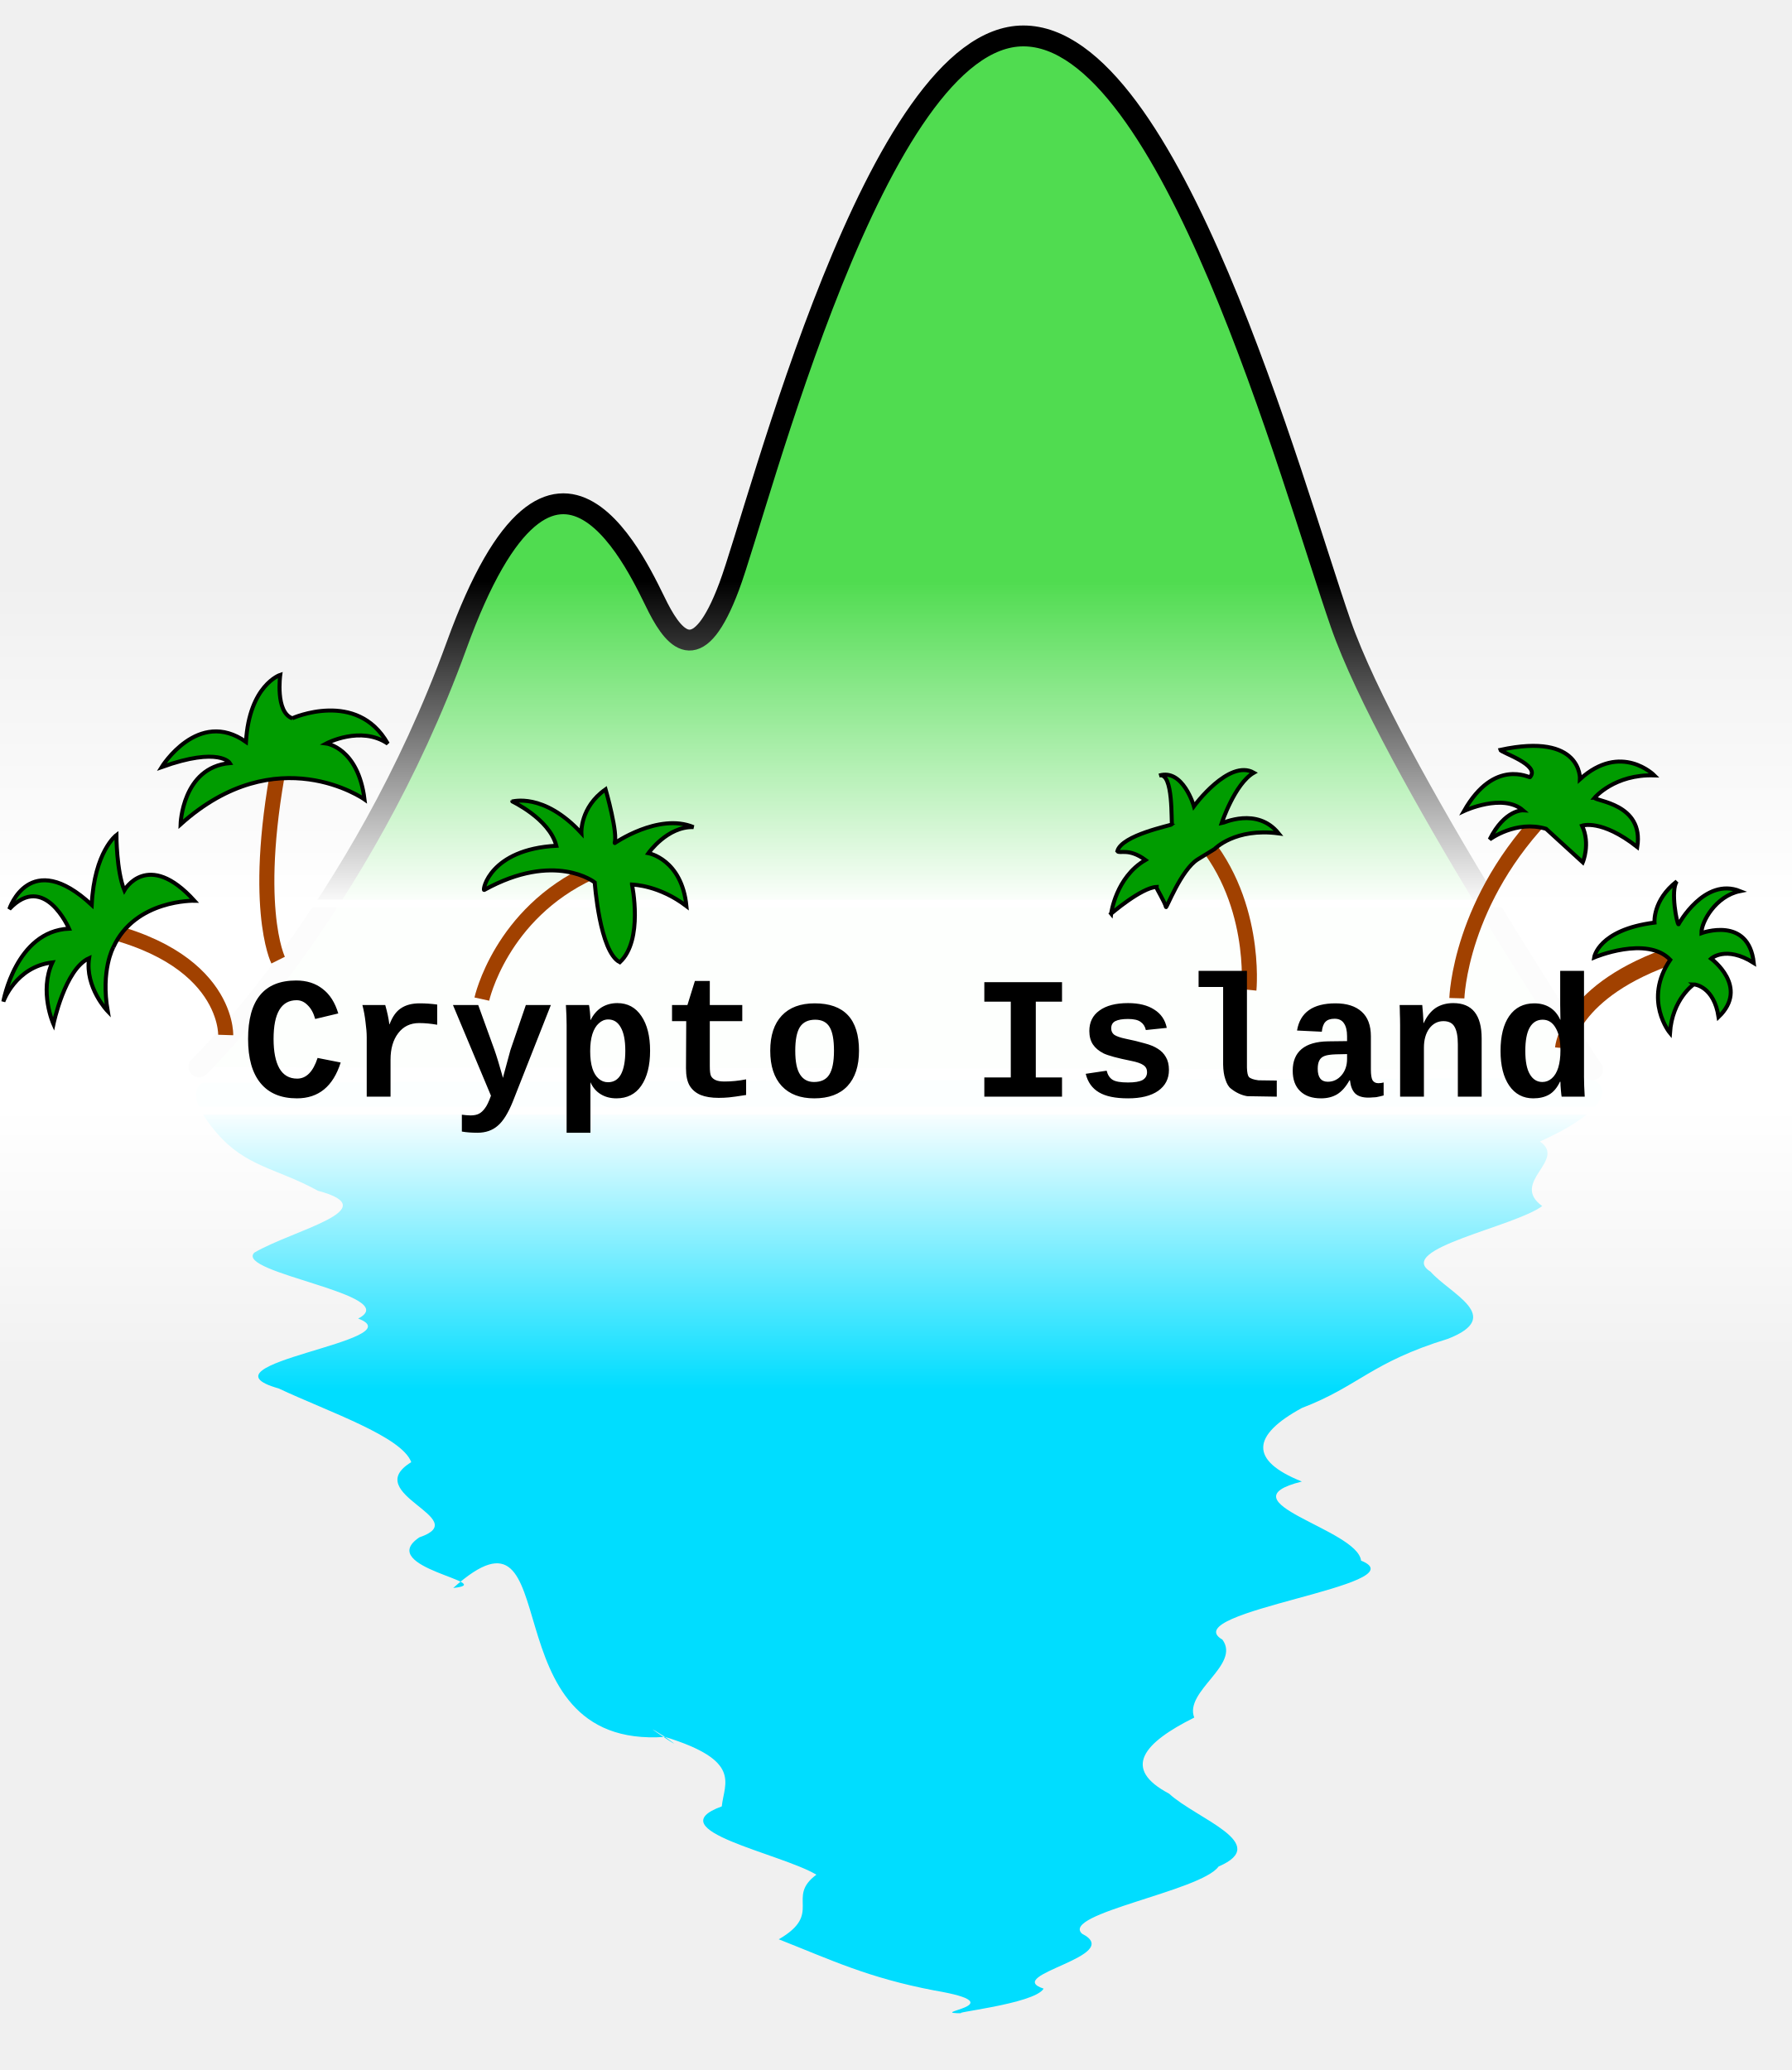
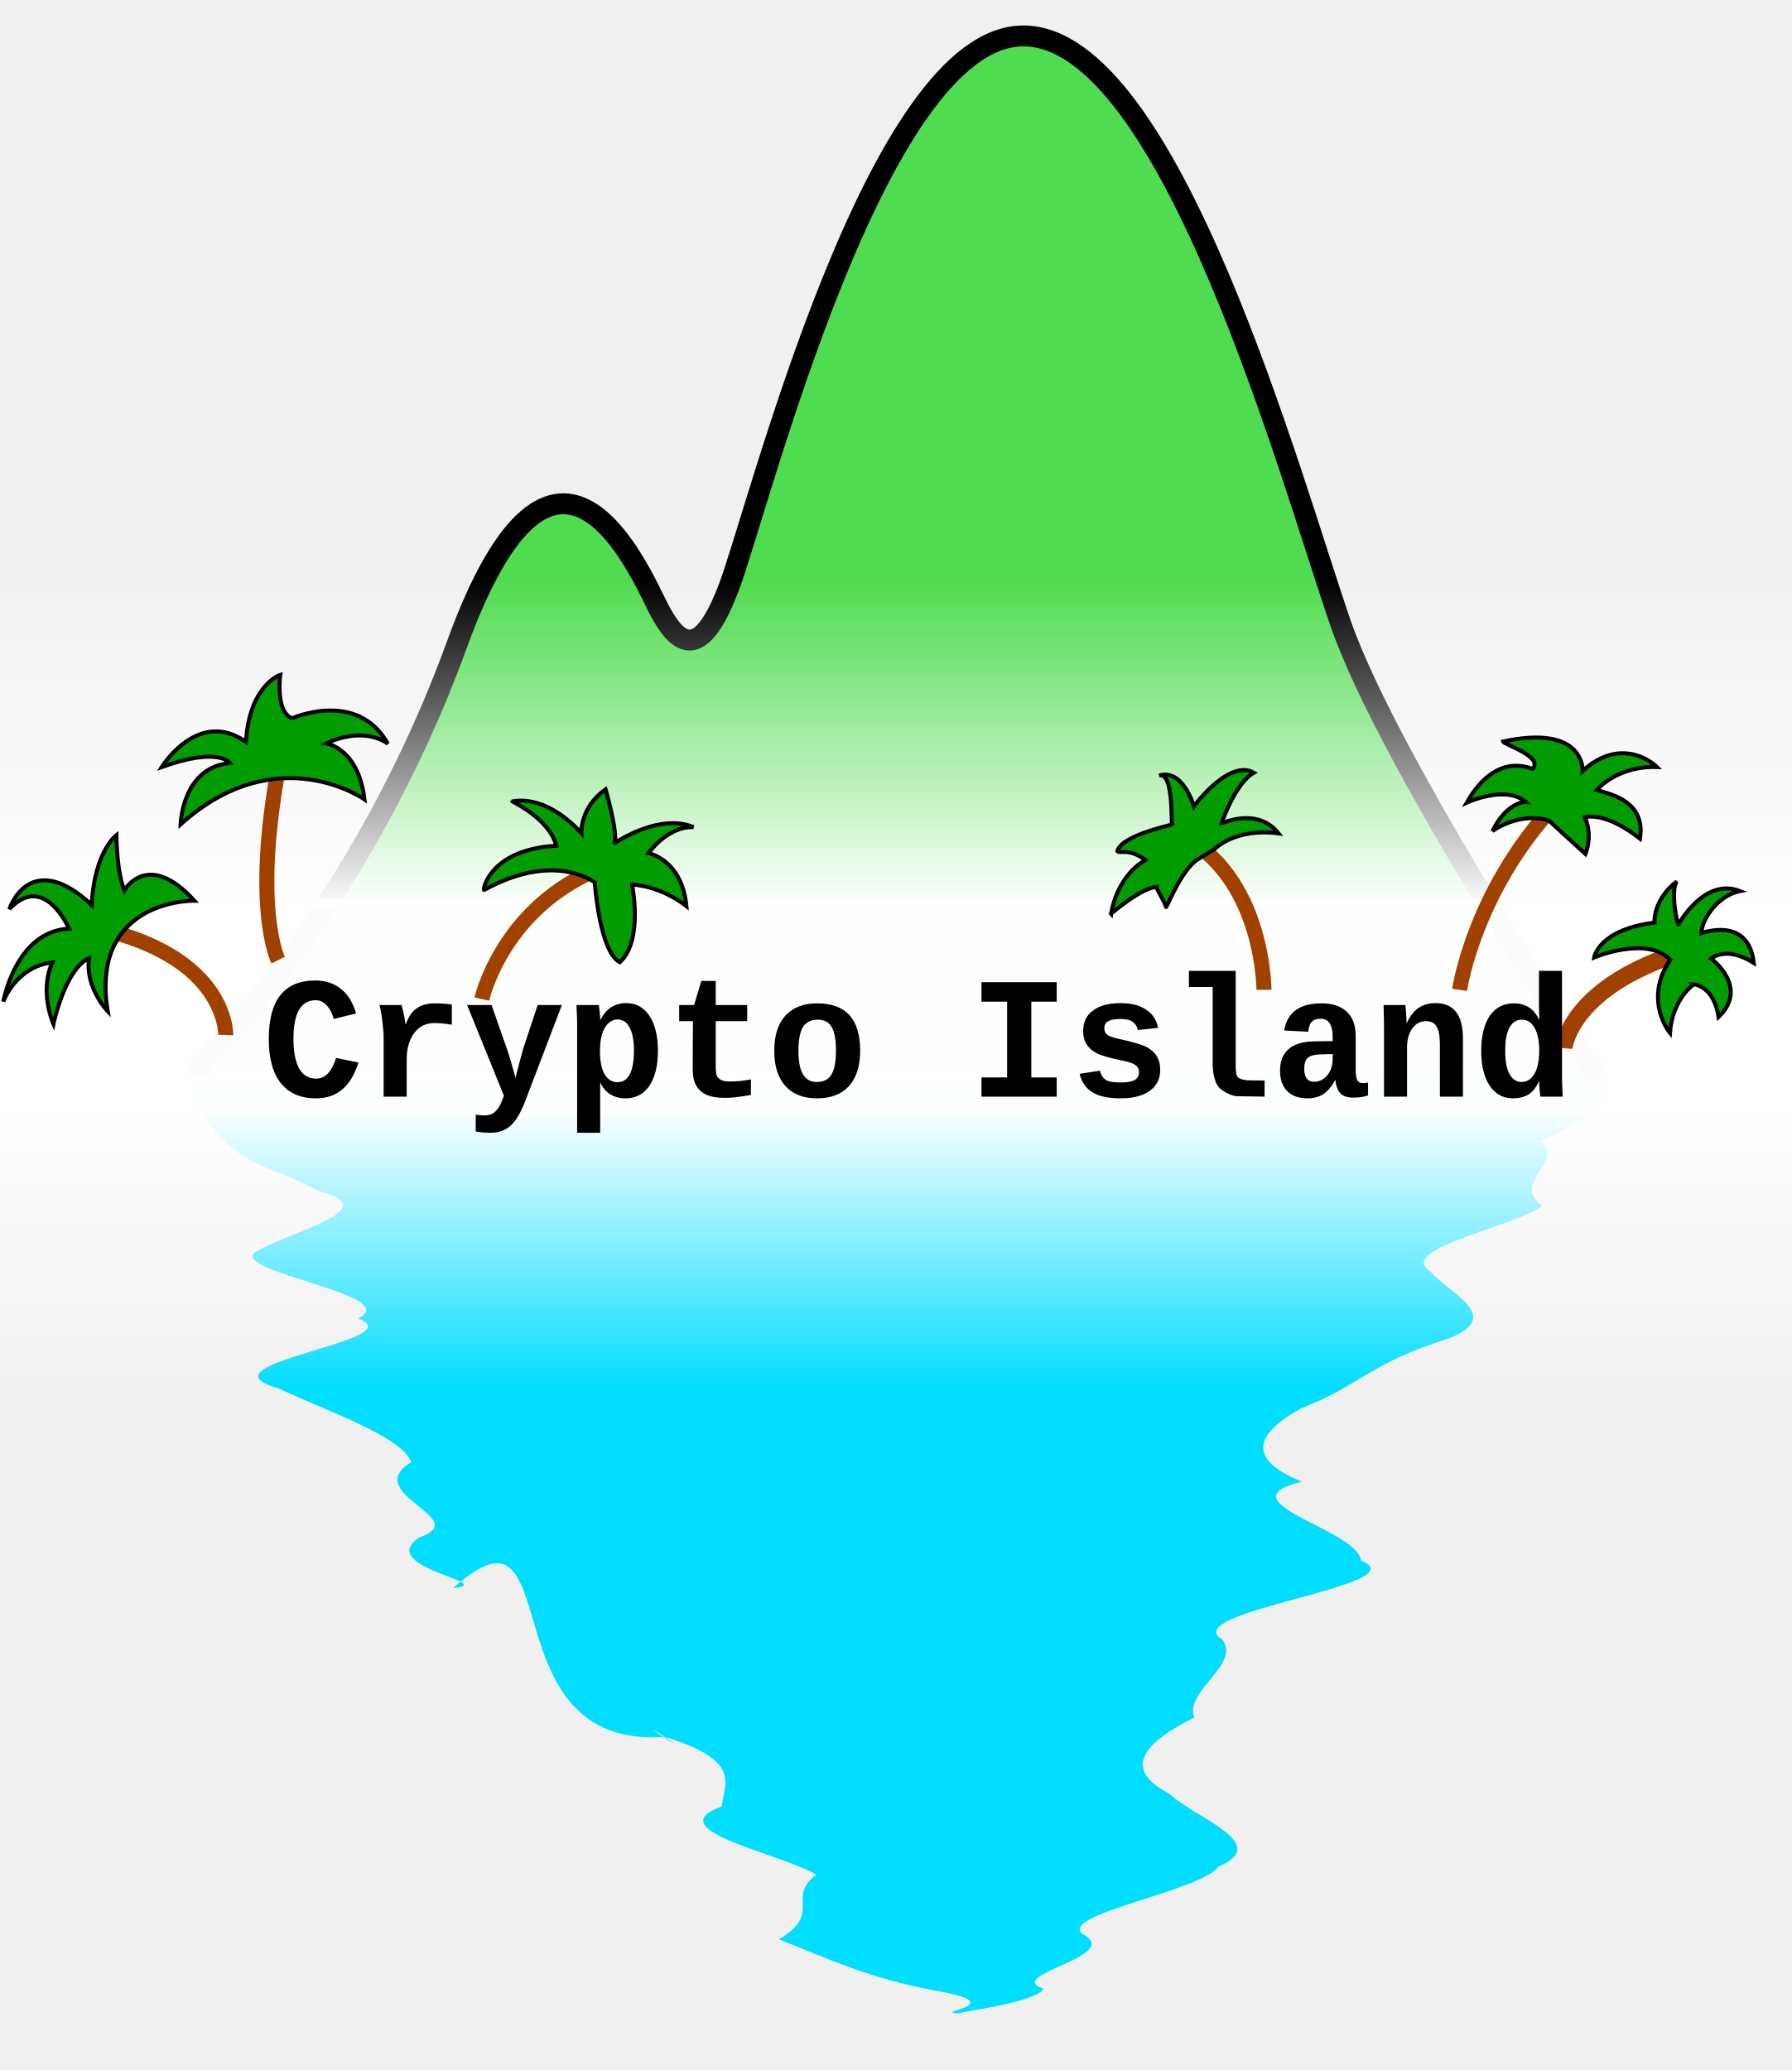
<svg xmlns="http://www.w3.org/2000/svg" xmlns:xlink="http://www.w3.org/1999/xlink" id="svg3722" version="1.1" viewBox="0 0 119.062 137.583" height="520" width="100%" style="enable-background:new">
  <defs id="defs3716">
    <linearGradient id="linearGradient4980">
      <stop style="stop-color:#ffffff;stop-opacity:1;" offset="0" id="stop4976" />
      <stop style="stop-color:#ffffff;stop-opacity:0;" offset="1" id="stop4978" />
    </linearGradient>
    <linearGradient id="linearGradient4829">
      <stop style="stop-color:#ffffff;stop-opacity:1" offset="0" id="stop4821" />
      <stop style="stop-color:#ffffff;stop-opacity:0" offset="1" id="stop4827" />
    </linearGradient>
    <linearGradient id="linearGradient4695">
      <stop id="stop4689" offset="0" style="stop-color:#ffffff;stop-opacity:1" />
      <stop style="stop-color:#ffffff;stop-opacity:0.959" offset="0.25" id="stop4691" />
      <stop id="stop4697" offset="0.405" style="stop-color:#ffffff;stop-opacity:0.19" />
      <stop id="stop4693" offset="1" style="stop-color:#ffffff;stop-opacity:0" />
    </linearGradient>
    <linearGradient id="linearGradient4683">
      <stop style="stop-color:#ffffff;stop-opacity:1" offset="0" id="stop4679" />
      <stop id="stop4685" offset="0.15" style="stop-color:#ffffff;stop-opacity:0.959" />
      <stop style="stop-color:#ffffff;stop-opacity:0" offset="1" id="stop4681" />
    </linearGradient>
    <linearGradient id="linearGradient1589">
      <stop id="stop1585" offset="0" style="stop-color:#ffffff;stop-opacity:1" />
      <stop id="stop1587" offset="1" style="stop-color:#ffffff;stop-opacity:0" />
    </linearGradient>
    <linearGradient id="linearGradient911-7">
      <stop style="stop-color:#00ddff;stop-opacity:1" offset="0" id="stop907" />
      <stop style="stop-color:#00ddff;stop-opacity:0" offset="1" id="stop909" />
    </linearGradient>
    <linearGradient id="linearGradient966">
      <stop id="stop962" offset="0" style="stop-color:#009cff;stop-opacity:1" />
      <stop id="stop964" offset="1" style="stop-color:#009cff;stop-opacity:0" />
    </linearGradient>
    <linearGradient xlink:href="#linearGradient966" id="linearGradient960" x1="105.332" y1="167.657" x2="105.051" y2="115.799" gradientUnits="userSpaceOnUse" />
    <linearGradient xlink:href="#linearGradient966" id="linearGradient986" gradientUnits="userSpaceOnUse" x1="104.963" y1="31.079" x2="105.477" y2="78.038" gradientTransform="matrix(1.366772,0,0,-1,-39.72688,196.1525)" />
    <linearGradient xlink:href="#linearGradient966" id="linearGradient1799" gradientUnits="userSpaceOnUse" gradientTransform="matrix(1.640726,0,0,-1.393421,-68.16271,217.8736)" x1="108.265" y1="31" x2="108.265" y2="77.233" />
    <linearGradient xlink:href="#linearGradient911-7" id="linearGradient913" gradientUnits="userSpaceOnUse" gradientTransform="matrix(1.503783,0,0,-1.283856,-53.55037,195.9426)" x1="106.339" y1="31.412" x2="106.339" y2="78.101" />
    <linearGradient xlink:href="#linearGradient1589" id="linearGradient1577" gradientUnits="userSpaceOnUse" x1="107.258" y1="91.838" x2="107.258" y2="107.553" gradientTransform="translate(0,-185.0388)" />
    <linearGradient xlink:href="#linearGradient1589" id="linearGradient1573" x1="106.883" y1="106.805" x2="107.07" y2="91.65" gradientUnits="userSpaceOnUse" gradientTransform="translate(6.024639,-189.1393)" />
    <linearGradient xlink:href="#linearGradient1589" id="linearGradient1695" gradientUnits="userSpaceOnUse" gradientTransform="matrix(1.048428,0,0,4.701912,-48.70342,-563.6266)" x1="106.883" y1="105.53" x2="106.883" y2="103.842" />
    <linearGradient xlink:href="#linearGradient4683" id="linearGradient1726" gradientUnits="userSpaceOnUse" gradientTransform="matrix(1.048429,0,0,4.604902,-48.70342,-425.1219)" x1="106.883" y1="106.389" x2="106.883" y2="94.898" />
    <linearGradient xlink:href="#linearGradient4695" id="linearGradient4687" gradientUnits="userSpaceOnUse" gradientTransform="matrix(1.048429,0,0,4.604902,-48.70342,-425.1219)" x1="106.883" y1="106.389" x2="106.883" y2="94.898" />
    <linearGradient xlink:href="#linearGradient4829" id="linearGradient4833" x1="62.177" y1="52.882" x2="62.177" y2="37.007" gradientUnits="userSpaceOnUse" />
    <radialGradient xlink:href="#linearGradient4829" id="radialGradient4972" cx="59.531" cy="52.282" fx="59.531" fy="52.282" r="59.531" gradientTransform="matrix(1.413333,6.4270074e-8,-3.5065601e-8,0.7711113,-22.62187,12.16888)" gradientUnits="userSpaceOnUse" />
    <radialGradient xlink:href="#linearGradient4980" id="radialGradient4984" cx="59.531" cy="84.027" fx="59.531" fy="84.027" r="51.594" gradientTransform="matrix(1.985897,1.6038333e-7,-4.2761978e-8,0.529487,-57.23649,22.21434)" gradientUnits="userSpaceOnUse" />
    <linearGradient xlink:href="#linearGradient4980" id="linearGradient5545" x1="34.018" y1="140.518" x2="178.405" y2="140.518" gradientUnits="userSpaceOnUse" gradientTransform="matrix(0.1502618,0,0,3.7093,-65.43658,-458.7228)" />
    <linearGradient xlink:href="#linearGradient4980" id="linearGradient5545-5" x1="34.018" y1="140.518" x2="178.405" y2="140.518" gradientUnits="userSpaceOnUse" gradientTransform="matrix(0.1301047,0,0,3.709299,69.12828,-458.7228)" />
  </defs>
  <g id="layer3" style="display:inline;opacity:1" transform="translate(-46.64083,-23.85)">
    <path id="path4703" d="m 60.128,95.818 c 0,0 -1.493,0.529 0.928,3.346 1.942,2.259 4.001,2.335 6.719,3.832 4.617,1.228 -1.661,2.6 -4.234,4.111 -1.337,1.352 9.978,2.814 6.901,4.381 3.882,1.458 -11.093,3.008 -5.282,4.645 3.31,1.556 8.186,3.19 8.812,4.9 -3.454,2.108 4.218,3.746 0.539,4.997 -3.006,2.02 5.383,3.028 2.25,3.366 7.813,-7.008 2.053,10.752 14.073,9.897 4.517,1.47 -2.209,-1.79 0,0 2.211,1.559 -2.639,-1.662 0,0 5.143,1.582 3.938,3.059 3.774,4.619 -4.31,1.571 3.869,3.103 6.289,4.539 -2.059,1.522 0.478,2.57 -2.501,4.295 3.516,1.387 5.913,2.552 10.336,3.4 5.688,0.964 -0.888,1.517 1.919,1.517 -1.256,0 4.742,-0.596 5.346,-1.638 -2.785,-0.91 5.471,-2.16 2.555,-3.65 -1.462,-1.322 7.919,-2.834 9.071,-4.466 3.567,-1.529 -1.462,-3.163 -3.29,-4.845 -3.139,-1.656 -1.731,-3.36 1.675,-5.055 -0.688,-1.755 3.101,-3.501 1.873,-5.179 -3.225,-1.863 13.232,-3.641 9.212,-5.253 -0.231,-2.095 -9.342,-3.907 -3.934,-5.257 -3.514,-1.403 -3.331,-3.075 7.5e-4,-4.888 3.819,-1.464 4.571,-3.019 9.717,-4.601 3.783,-1.482 0.122,-2.986 -1.163,-4.457 -2.4,-1.508 5.568,-2.982 7.418,-4.363 -2.173,-1.583 1.66,-3.043 -0.15,-4.291 5.651,-2.559 4.381,-4.224 2.75,-4.224" style="display:inline;opacity:1;fill:#00ddff;fill-opacity:1;stroke:none;stroke-width:1.34;stroke-linecap:round;stroke-linejoin:miter;stroke-miterlimit:4;stroke-dasharray:none;stroke-dashoffset:0;stroke-opacity:1" />
    <path id="path4705" d="m 59.87,94.758 c 0,0 10.716,-10.387 17.122,-28.033 6.608,-18.205 12.221,-4.741 13.398,-2.465 1.177,2.276 2.716,3.888 4.707,-1.422 1.992,-5.31 9.777,-36.6 19.553,-36.6 9.777,0 17.833,29.678 21.092,39.065 3.259,9.387 16.732,29.648 16.732,29.648" style="display:inline;opacity:1;fill:#50dc50;fill-opacity:1;stroke:#000000;stroke-width:1.387;stroke-linecap:round;stroke-linejoin:miter;stroke-miterlimit:4;stroke-dasharray:none;stroke-dashoffset:0;stroke-opacity:1;enable-background:new" />
  </g>
  <g id="layer2" style="display:inline">
    <rect style="fill:url(#linearGradient5545);fill-opacity:1;stroke-width:0.747;stroke-linecap:round;stroke-miterlimit:4;stroke-dasharray:none;stroke-dashoffset:0" id="rect5537" width="21.696" height="415" x="-60.325" y="-145" transform="rotate(-90)" />
    <rect style="fill:#ffffff;fill-opacity:0.988;stroke-width:2.169;stroke-linecap:round;stroke-miterlimit:4;stroke-dasharray:none;stroke-dashoffset:0" id="rect5640" width="415" height="14.288" x="-145" y="59.796" />
  </g>
  <g id="layer4" style="display:inline">
    <rect style="display:inline;fill:url(#linearGradient5545-5);fill-opacity:1;stroke-width:0.695;stroke-linecap:round;stroke-miterlimit:4;stroke-dasharray:none;stroke-dashoffset:0;enable-background:new" id="rect5537-9" width="18.785" height="415" x="73.554" y="-145" transform="matrix(0,1,1,0,0,0)" />
  </g>
  <g id="layer5" style="display:inline;opacity:1" transform="translate(-46.64083,-23.85)">
    <g id="g4657" transform="translate(0.5291648)">
      <g id="g1196" transform="rotate(-11.22476,55.30907,101.0638)">
        <path style="display:inline;fill:none;stroke:#a14100;stroke-width:1;stroke-linecap:butt;stroke-linejoin:miter;stroke-miterlimit:4;stroke-dasharray:none;stroke-opacity:1;enable-background:new" d="m 62.64,93.932 c 0,0 1.323,-5.689 -8.599,-9.26" id="path4653" />
        <path style="display:inline;opacity:1;fill:#009c00;fill-opacity:1;stroke:#000000;stroke-width:0.265px;stroke-linecap:butt;stroke-linejoin:miter;stroke-opacity:1" d="m 56.448,86.76 c 0,0 -1.124,1.323 -1.191,4.101 0,0 -1.191,-1.852 -0.529,-3.704 -1.72,0.397 -3.175,3.836 -3.175,3.836 0,0 -0.529,-2.315 0.728,-4.035 -2.447,-0.198 -3.704,1.918 -3.704,1.918 0,0 1.72,-4.432 5.226,-3.903 0,0 -0.86,-4.035 -3.638,-2.051 0,0 2.117,-3.77 5.424,0.794 0.86,-3.44 2.514,-4.233 2.514,-4.233 0,0 -0.463,2.315 -0.198,3.704 0,0 2.051,-2.381 4.432,1.587 0,0 -3.836,-0.86 -5.887,1.984" id="path4675" />
      </g>
      <g id="g1200" transform="rotate(-4.823364,82.23988,225.603)">
        <path style="display:inline;fill:none;stroke:#a14100;stroke-width:1;stroke-linecap:butt;stroke-linejoin:miter;stroke-miterlimit:4;stroke-dasharray:none;stroke-opacity:1;enable-background:new" d="m 89.528,90.389 c 0,0 1.72,-5.556 7.938,-7.805" id="path4657" />
        <path style="opacity:1;vector-effect:none;fill:#009c00;fill-opacity:1;stroke:#000000;stroke-width:0.265px;stroke-linecap:butt;stroke-linejoin:miter;stroke-miterlimit:4;stroke-dasharray:none;stroke-dashoffset:0;stroke-opacity:1" d="m 100.112,83.642 c 0.14,0.023 1.801,0.21 3.485,1.731 -0.047,-3.134 -2.222,-3.718 -2.222,-3.718 0,0 1.403,-1.684 3.134,-1.473 -2.245,-1.169 -5.379,0.655 -5.332,0.631 0.327,-0.538 -0.281,-3.625 -0.281,-3.625 -1.801,1.052 -1.847,2.76 -1.847,2.76 -2.292,-2.947 -4.42,-2.456 -4.397,-2.479 -0.094,-0.047 2.362,1.333 2.666,3.181 -4.42,-0.14 -5.145,2.526 -5.028,2.526 4.911,-2.198 7.367,0.117 7.367,0.117 0,0 -0.07,4.63 1.216,5.426 1.707,-1.333 1.239,-5.075 1.239,-5.075 z" id="path930" />
      </g>
-       <path id="path4659" d="m 129.112,89.642 c 0,0 0.611,-6.18 -3.549,-10.549" style="display:inline;fill:none;stroke:#a14100;stroke-width:1;stroke-linecap:butt;stroke-linejoin:miter;stroke-miterlimit:4;stroke-dasharray:none;stroke-opacity:1;enable-background:new" />
+       <path id="path4659" d="m 130.112,89.642 c 0,0 0,-7 -5,-10" style="display:inline;fill:none;stroke:#a14100;stroke-width:1;stroke-linecap:butt;stroke-linejoin:miter;stroke-miterlimit:4;stroke-dasharray:none;stroke-opacity:1;enable-background:new" />
      <path id="path942" d="m 119.955,84.576 c 0,0 1.997,-1.717 3.003,-1.775 -0.014,0.073 0.548,0.967 0.642,1.333 5.1e-4,0.189 1.003,-2.486 2.118,-3.17 l 1.115,-0.685 c 0,0 1.351,-1.422 4.252,-1.038 -1.429,-1.774 -3.695,-0.683 -3.787,-0.671 0,0 0.866,-2.633 2.14,-3.362 -1.653,-0.944 -3.982,2.23 -3.982,2.23 0,0 -0.723,-2.525 -2.312,-2.039 0.977,-0.29 0.786,3.2 0.862,3.238 -0.084,0.081 -3.351,0.711 -3.638,1.785 0.143,0.194 0.748,-0.237 1.867,0.587 -1.975,1.148 -2.279,3.568 -2.279,3.568 z" style="opacity:1;vector-effect:none;fill:#009c00;fill-opacity:1;stroke:#000000;stroke-width:0.265px;stroke-linecap:butt;stroke-linejoin:miter;stroke-miterlimit:4;stroke-dasharray:none;stroke-dashoffset:0;stroke-opacity:1" />
      <path id="path4663" d="m 150.032,93.516 c 0,0 0.323,-3.872 7.421,-6.238" style="display:inline;opacity:1;vector-effect:none;fill:none;fill-opacity:1;stroke:#a14100;stroke-width:1.155;stroke-linecap:butt;stroke-linejoin:miter;stroke-miterlimit:4;stroke-dasharray:none;stroke-dashoffset:0;stroke-opacity:1;enable-background:new" />
      <path id="path954" d="m 158.671,89.277 c 0,0 -1.426,0.97 -1.578,3.232 0,0 -1.806,-2.187 0.019,-4.867 -1.559,-1.635 -5.058,-0.152 -5.058,-0.152 0,0 0.266,-1.844 4.012,-2.32 0,0 -0.133,-1.483 1.483,-2.738 -0.437,0.608 0.019,2.89 0.114,2.852 0,0 1.711,-3.156 4.088,-2.206 -1.616,0.323 -2.582,2.05 -2.567,2.795 0,0 3.134,-1.176 3.479,1.977 -1.863,-1.179 -2.833,-0.285 -2.833,-0.285 0,0 2.567,1.882 0.494,3.879 -0.304,-1.996 -1.54,-2.168 -1.654,-2.168 z" style="opacity:1;vector-effect:none;fill:#009c00;fill-opacity:1;stroke:#000000;stroke-width:0.265;stroke-linecap:butt;stroke-linejoin:miter;stroke-miterlimit:4;stroke-dasharray:none;stroke-dashoffset:0;stroke-opacity:1" />
-       <path id="path4661" d="m 142.931,90.196 c 0,0 0.181,-6.554 6.181,-12.554" style="display:inline;opacity:1;vector-effect:none;fill:none;fill-opacity:1;stroke:#a14100;stroke-width:1;stroke-linecap:butt;stroke-linejoin:miter;stroke-miterlimit:4;stroke-dasharray:none;stroke-dashoffset:0;stroke-opacity:1;enable-background:new" />
-       <path id="path960" d="m 152.087,76.872 c 0,0 1.323,-1.578 3.969,-1.486 0,0 -2.205,-2.228 -4.944,0.255 0,0 0.162,-3.134 -5.292,-1.95 0.046,0.186 2.693,0.998 1.973,1.811 -0.023,0.07 -2.368,-1.3 -4.387,2.252 0,0 2.577,-1.207 3.923,-0.046 0,0 -1.216,-0.066 -2.216,1.934 0,0 1.752,-1.307 3.748,-0.704 l 2.437,2.228 c 0,0 0.523,-1.226 -0.046,-2.437 0,0 1.277,-0.464 3.668,1.416 0.464,-2.902 -2.832,-3.041 -2.832,-3.273 z" style="opacity:1;vector-effect:none;fill:#009c00;fill-opacity:1;stroke:#000000;stroke-width:0.265;stroke-linecap:butt;stroke-linejoin:miter;stroke-miterlimit:4;stroke-dasharray:none;stroke-dashoffset:0;stroke-opacity:1" />
+       <path id="path4661" d="m 143.112,89.642 c 0,0 1,-7 7,-13" style="display:inline;opacity:1;vector-effect:none;fill:none;fill-opacity:1;stroke:#a14100;stroke-width:1;stroke-linecap:butt;stroke-linejoin:miter;stroke-miterlimit:4;stroke-dasharray:none;stroke-dashoffset:0;stroke-opacity:1;enable-background:new" />
+       <path id="path960" d="m 152.267,76.318 c 0,0 1.323,-1.578 3.969,-1.486 0,0 -2.205,-2.228 -4.944,0.255 0,0 0.162,-3.134 -5.292,-1.95 0.046,0.186 2.693,0.998 1.973,1.811 -0.023,0.07 -2.368,-1.3 -4.387,2.252 0,0 2.577,-1.207 3.923,-0.046 0,0 -1.216,-0.066 -2.216,1.934 0,0 1.752,-1.307 3.748,-0.704 l 2.437,2.228 c 0,0 0.523,-1.226 -0.046,-2.437 0,0 1.277,-0.464 3.668,1.416 0.464,-2.902 -2.832,-3.041 -2.832,-3.273 z" style="opacity:1;vector-effect:none;fill:#009c00;fill-opacity:1;stroke:#000000;stroke-width:0.265;stroke-linecap:butt;stroke-linejoin:miter;stroke-miterlimit:4;stroke-dasharray:none;stroke-dashoffset:0;stroke-opacity:1" />
      <g transform="translate(3.145343,14.04336)" id="g1561">
        <path id="path1557" d="m 61.45,73.623 c 0,0 -1.852,-3.704 0.265,-14.023" style="display:inline;fill:none;stroke:#a14100;stroke-width:1;stroke-linecap:butt;stroke-linejoin:miter;stroke-miterlimit:4;stroke-dasharray:none;stroke-opacity:1" />
        <path id="path1559" d="m 62.389,57.548 c -1.141,-0.414 -0.798,-2.887 -0.798,-2.887 0,0 -2.053,0.677 -2.278,4.454 -3.183,-2.251 -5.603,1.675 -5.603,1.675 3.845,-1.377 4.531,-0.265 4.531,-0.265 -3.168,0.284 -3.275,4.073 -3.275,4.073 6.411,-5.763 12.225,-1.658 12.225,-1.658 -0.425,-3.437 -2.54,-3.717 -2.54,-3.717 0,0 2.286,-1.214 4.086,0.01 -2.038,-3.621 -6.349,-1.686 -6.349,-1.686 z" style="display:inline;opacity:1;vector-effect:none;fill:#009c00;fill-opacity:1;stroke:#000000;stroke-width:0.265px;stroke-linecap:butt;stroke-linejoin:miter;stroke-miterlimit:4;stroke-dasharray:none;stroke-dashoffset:0;stroke-opacity:1" />
      </g>
    </g>
  </g>
  <g id="layer9" transform="translate(0,6.65)" style="display:none">
    <text xml:space="preserve" style="font-style:normal;font-weight:normal;font-size:4.233px;line-height:1.25;font-family:sans-serif;letter-spacing:0px;word-spacing:0px;display:inline;vector-effect:none;fill:#0099ff;fill-opacity:1;stroke:none;stroke-width:0.587;stroke-linecap:butt;stroke-linejoin:miter;stroke-miterlimit:4;stroke-dasharray:none;stroke-dashoffset:0;stroke-opacity:1" x="58.409" y="120.647" id="text889">
      <tspan id="tspan887" x="58.409" y="120.647" style="font-style:normal;font-variant:normal;font-weight:bold;font-stretch:normal;font-size:4.233px;font-family:'Courier New', monospace;-inkscape-font-specification:'DejaVu Sans Mono Bold';vector-effect:none;fill:#0099ff;fill-opacity:1;stroke:none;stroke-width:0.587;stroke-linecap:butt;stroke-linejoin:miter;stroke-miterlimit:4;stroke-dasharray:none;stroke-dashoffset:0;stroke-opacity:1">nix</tspan>
    </text>
    <text id="text893" y="110.37" x="52.594" style="font-style:normal;font-weight:normal;font-size:4.233px;line-height:1.25;font-family:sans-serif;letter-spacing:0px;word-spacing:0px;display:inline;vector-effect:none;fill:#0099ff;fill-opacity:1;stroke:none;stroke-width:0.587;stroke-linecap:butt;stroke-linejoin:miter;stroke-miterlimit:4;stroke-dasharray:none;stroke-dashoffset:0;stroke-opacity:1" xml:space="preserve">
      <tspan style="font-style:normal;font-variant:normal;font-weight:bold;font-stretch:normal;font-size:4.233px;font-family:'Courier New', monospace;-inkscape-font-specification:'DejaVu Sans Mono Bold';vector-effect:none;fill:#0099ff;fill-opacity:1;stroke:none;stroke-width:0.587;stroke-linecap:butt;stroke-linejoin:miter;stroke-miterlimit:4;stroke-dasharray:none;stroke-dashoffset:0;stroke-opacity:1" y="110.37" x="52.594" id="tspan891">haskell</tspan>
    </text>
    <text xml:space="preserve" style="font-style:normal;font-weight:normal;font-size:4.233px;line-height:1.25;font-family:sans-serif;letter-spacing:0px;word-spacing:0px;display:inline;vector-effect:none;fill:#0099ff;fill-opacity:1;stroke:none;stroke-width:0.587;stroke-linecap:butt;stroke-linejoin:miter;stroke-miterlimit:4;stroke-dasharray:none;stroke-dashoffset:0;stroke-opacity:1" x="58.646" y="75.419" id="text897">
      <tspan id="tspan895" x="58.646" y="75.419" style="font-style:normal;font-variant:normal;font-weight:bold;font-stretch:normal;font-size:4.233px;font-family:'Courier New', monospace;-inkscape-font-specification:'DejaVu Sans Mono Bold';vector-effect:none;fill:#0099ff;fill-opacity:1;stroke:none;stroke-width:0.587;stroke-linecap:butt;stroke-linejoin:miter;stroke-miterlimit:4;stroke-dasharray:none;stroke-dashoffset:0;stroke-opacity:1">blockchain</tspan>
    </text>
    <text id="text905" y="76.84" x="43.033" style="font-style:normal;font-weight:normal;font-size:4.233px;line-height:1.25;font-family:sans-serif;letter-spacing:0px;word-spacing:0px;display:inline;vector-effect:none;fill:#0099ff;fill-opacity:1;stroke:none;stroke-width:0.587;stroke-linecap:butt;stroke-linejoin:miter;stroke-miterlimit:4;stroke-dasharray:none;stroke-dashoffset:0;stroke-opacity:1" xml:space="preserve">
      <tspan style="font-style:normal;font-variant:normal;font-weight:bold;font-stretch:normal;font-size:4.233px;font-family:'Courier New', monospace;-inkscape-font-specification:'DejaVu Sans Mono Bold';vector-effect:none;fill:#0099ff;fill-opacity:1;stroke:none;stroke-width:0.587;stroke-linecap:butt;stroke-linejoin:miter;stroke-miterlimit:4;stroke-dasharray:none;stroke-dashoffset:0;stroke-opacity:1" y="76.84" x="43.033" id="tspan903">dao</tspan>
    </text>
  </g>
  <a href="/about.html" id="a76" transform="translate(-1.223941,9.45)" style="display:none">
    <g id="layer10">
      <g id="g4555" transform="matrix(0.1291831,0,0,0.1291831,86.02497,67.0031)">
        <path id="path4520" d="m 22.112,151.146 c 0,0 20.494,17.258 42.067,21.573 21.573,4.315 41.528,2.697 50.157,-0.539 8.629,-3.236 13.213,-5.933 13.213,-5.933 0,0 -61.752,3.775 -105.437,-15.101 z" style="opacity:1;vector-effect:none;fill:#987033;fill-opacity:1;stroke:#000000;stroke-width:0.999;stroke-linecap:butt;stroke-linejoin:miter;stroke-miterlimit:4;stroke-dasharray:none;stroke-dashoffset:0;stroke-opacity:1" />
        <path id="path4526" d="M 22.112,151.146 60.943,27.103 c 0,0 -18.606,98.426 -0.539,118.65 -29.932,-3.506 -38.292,5.393 -38.292,5.393 z" style="fill:#ffffff;fill-opacity:1;stroke:#000000;stroke-width:1px;stroke-linecap:butt;stroke-linejoin:miter;stroke-opacity:1" />
        <path id="path4528" d="M 60.404,145.753 115.954,150.877 60.943,27.103 Z" style="fill:#ffffff;fill-opacity:1;stroke:#000000;stroke-width:1px;stroke-linecap:butt;stroke-linejoin:miter;stroke-opacity:1" />
        <path id="path4547" d="m 127.549,166.247 0.809,-7.281 c -29.123,-9.708 -106.246,-7.82 -106.246,-7.82 0,0 40.584,19.281 105.437,15.101 z" style="fill:#f6b657;fill-opacity:1;stroke:#000000;stroke-width:1px;stroke-linecap:butt;stroke-linejoin:miter;stroke-opacity:1" />
        <path id="path4524" d="M 60.943,158.494 V 27.103" style="fill:none;stroke:#000000;stroke-width:1px;stroke-linecap:butt;stroke-linejoin:miter;stroke-opacity:1" />
      </g>
    </g>
  </a>
  <g id="layer7" style="display:none" transform="translate(-46.64083,-23.85)">
    <text id="text3819" y="99.182" x="57.258" style="font-style:normal;font-weight:normal;font-size:6.509px;line-height:1.25;font-family:sans-serif;letter-spacing:0px;word-spacing:0px;vector-effect:none;fill:#000000;fill-opacity:1;stroke:none;stroke-width:0.7;stroke-linecap:butt;stroke-linejoin:miter;stroke-miterlimit:4;stroke-dasharray:none;stroke-dashoffset:0;stroke-opacity:1" xml:space="preserve">
      <tspan style="font-style:normal;font-variant:normal;font-weight:bold;font-stretch:normal;font-size:6.509px;font-family:'Courier New', monospace;-inkscape-font-specification:'DejaVu Sans Mono Bold';vector-effect:none;fill:#000000;fill-opacity:1;stroke:none;stroke-width:0.7;stroke-linecap:butt;stroke-linejoin:miter;stroke-miterlimit:4;stroke-dasharray:none;stroke-dashoffset:0;stroke-opacity:1" y="99.182" x="57.258" id="tspan3817">Maps</tspan>
    </text>
    <text xml:space="preserve" style="font-style:normal;font-weight:normal;font-size:6.509px;line-height:1.25;font-family:sans-serif;letter-spacing:0px;word-spacing:0px;vector-effect:none;fill:#000000;fill-opacity:1;stroke:none;stroke-width:0.7;stroke-linecap:butt;stroke-linejoin:miter;stroke-miterlimit:4;stroke-dasharray:none;stroke-dashoffset:0;stroke-opacity:1" x="76.904" y="99.813" id="text3823">
      <tspan id="tspan3821" x="76.904" y="99.813" style="font-style:normal;font-variant:normal;font-weight:bold;font-stretch:normal;font-size:6.509px;font-family:'Courier New', monospace;-inkscape-font-specification:'DejaVu Sans Mono Bold';vector-effect:none;fill:#000000;fill-opacity:1;stroke:none;stroke-width:0.7;stroke-linecap:butt;stroke-linejoin:miter;stroke-miterlimit:4;stroke-dasharray:none;stroke-dashoffset:0;stroke-opacity:1">Latest</tspan>
    </text>
    <text id="text3827" y="99.913" x="105.618" style="font-style:normal;font-weight:normal;font-size:6.509px;line-height:1.25;font-family:sans-serif;letter-spacing:0px;word-spacing:0px;vector-effect:none;fill:#000000;fill-opacity:1;stroke:none;stroke-width:0.7;stroke-linecap:butt;stroke-linejoin:miter;stroke-miterlimit:4;stroke-dasharray:none;stroke-dashoffset:0;stroke-opacity:1" xml:space="preserve">
      <tspan style="font-style:normal;font-variant:normal;font-weight:bold;font-stretch:normal;font-size:6.509px;font-family:'Courier New', monospace;-inkscape-font-specification:'DejaVu Sans Mono Bold';vector-effect:none;fill:#000000;fill-opacity:1;stroke:none;stroke-width:0.7;stroke-linecap:butt;stroke-linejoin:miter;stroke-miterlimit:4;stroke-dasharray:none;stroke-dashoffset:0;stroke-opacity:1" y="99.913" x="105.618" id="tspan3825">Search</tspan>
    </text>
    <text xml:space="preserve" style="font-style:normal;font-weight:normal;font-size:6.509px;line-height:1.25;font-family:sans-serif;letter-spacing:0px;word-spacing:0px;vector-effect:none;fill:#000000;fill-opacity:1;stroke:none;stroke-width:0.7;stroke-linecap:butt;stroke-linejoin:miter;stroke-miterlimit:4;stroke-dasharray:none;stroke-dashoffset:0;stroke-opacity:1" x="133.109" y="99.913" id="text3831">
      <tspan id="tspan3829" x="133.109" y="99.913" style="font-style:normal;font-variant:normal;font-weight:bold;font-stretch:normal;font-size:6.509px;font-family:'Courier New', monospace;-inkscape-font-specification:'DejaVu Sans Mono Bold';vector-effect:none;fill:#000000;fill-opacity:1;stroke:none;stroke-width:0.7;stroke-linecap:butt;stroke-linejoin:miter;stroke-miterlimit:4;stroke-dasharray:none;stroke-dashoffset:0;stroke-opacity:1">About</tspan>
    </text>
  </g>
  <g id="layer6" style="display:inline" transform="translate(-46.64083,-23.85)">
-     <a href="/recent.html" id="a90" transform="matrix(1.023112,0,0,1.023112,-6.304578,2.753536)">
+     <a href="/recent.html" id="a90" transform="matrix(0.9904266,0,0,1.023112,-2.711284,2.753536)">
      <text xml:space="preserve" style="font-style:normal;font-weight:normal;font-size:11.283px;line-height:1.25;font-family:sans-serif;letter-spacing:0px;word-spacing:0px;display:inline;opacity:1;fill:#000000;fill-opacity:1;stroke:none;stroke-width:0.7;stroke-miterlimit:4;stroke-dasharray:none" x="67.427" y="91.861" id="titleText">
        <tspan id="tspan3813" x="67.427" y="91.861" style="font-style:normal;font-variant:normal;font-weight:bold;font-stretch:normal;font-size:11.283px;font-family:'Courier New', monospace;-inkscape-font-specification:'DejaVu Sans Mono Bold';fill:#000000;fill-opacity:1;stroke-width:0.7;stroke-miterlimit:4;stroke-dasharray:none">Crypto<tspan style="word-spacing:-2.675px" id="tspan892"> </tspan>Island</tspan>
      </text>
    </a>
  </g>
</svg>
